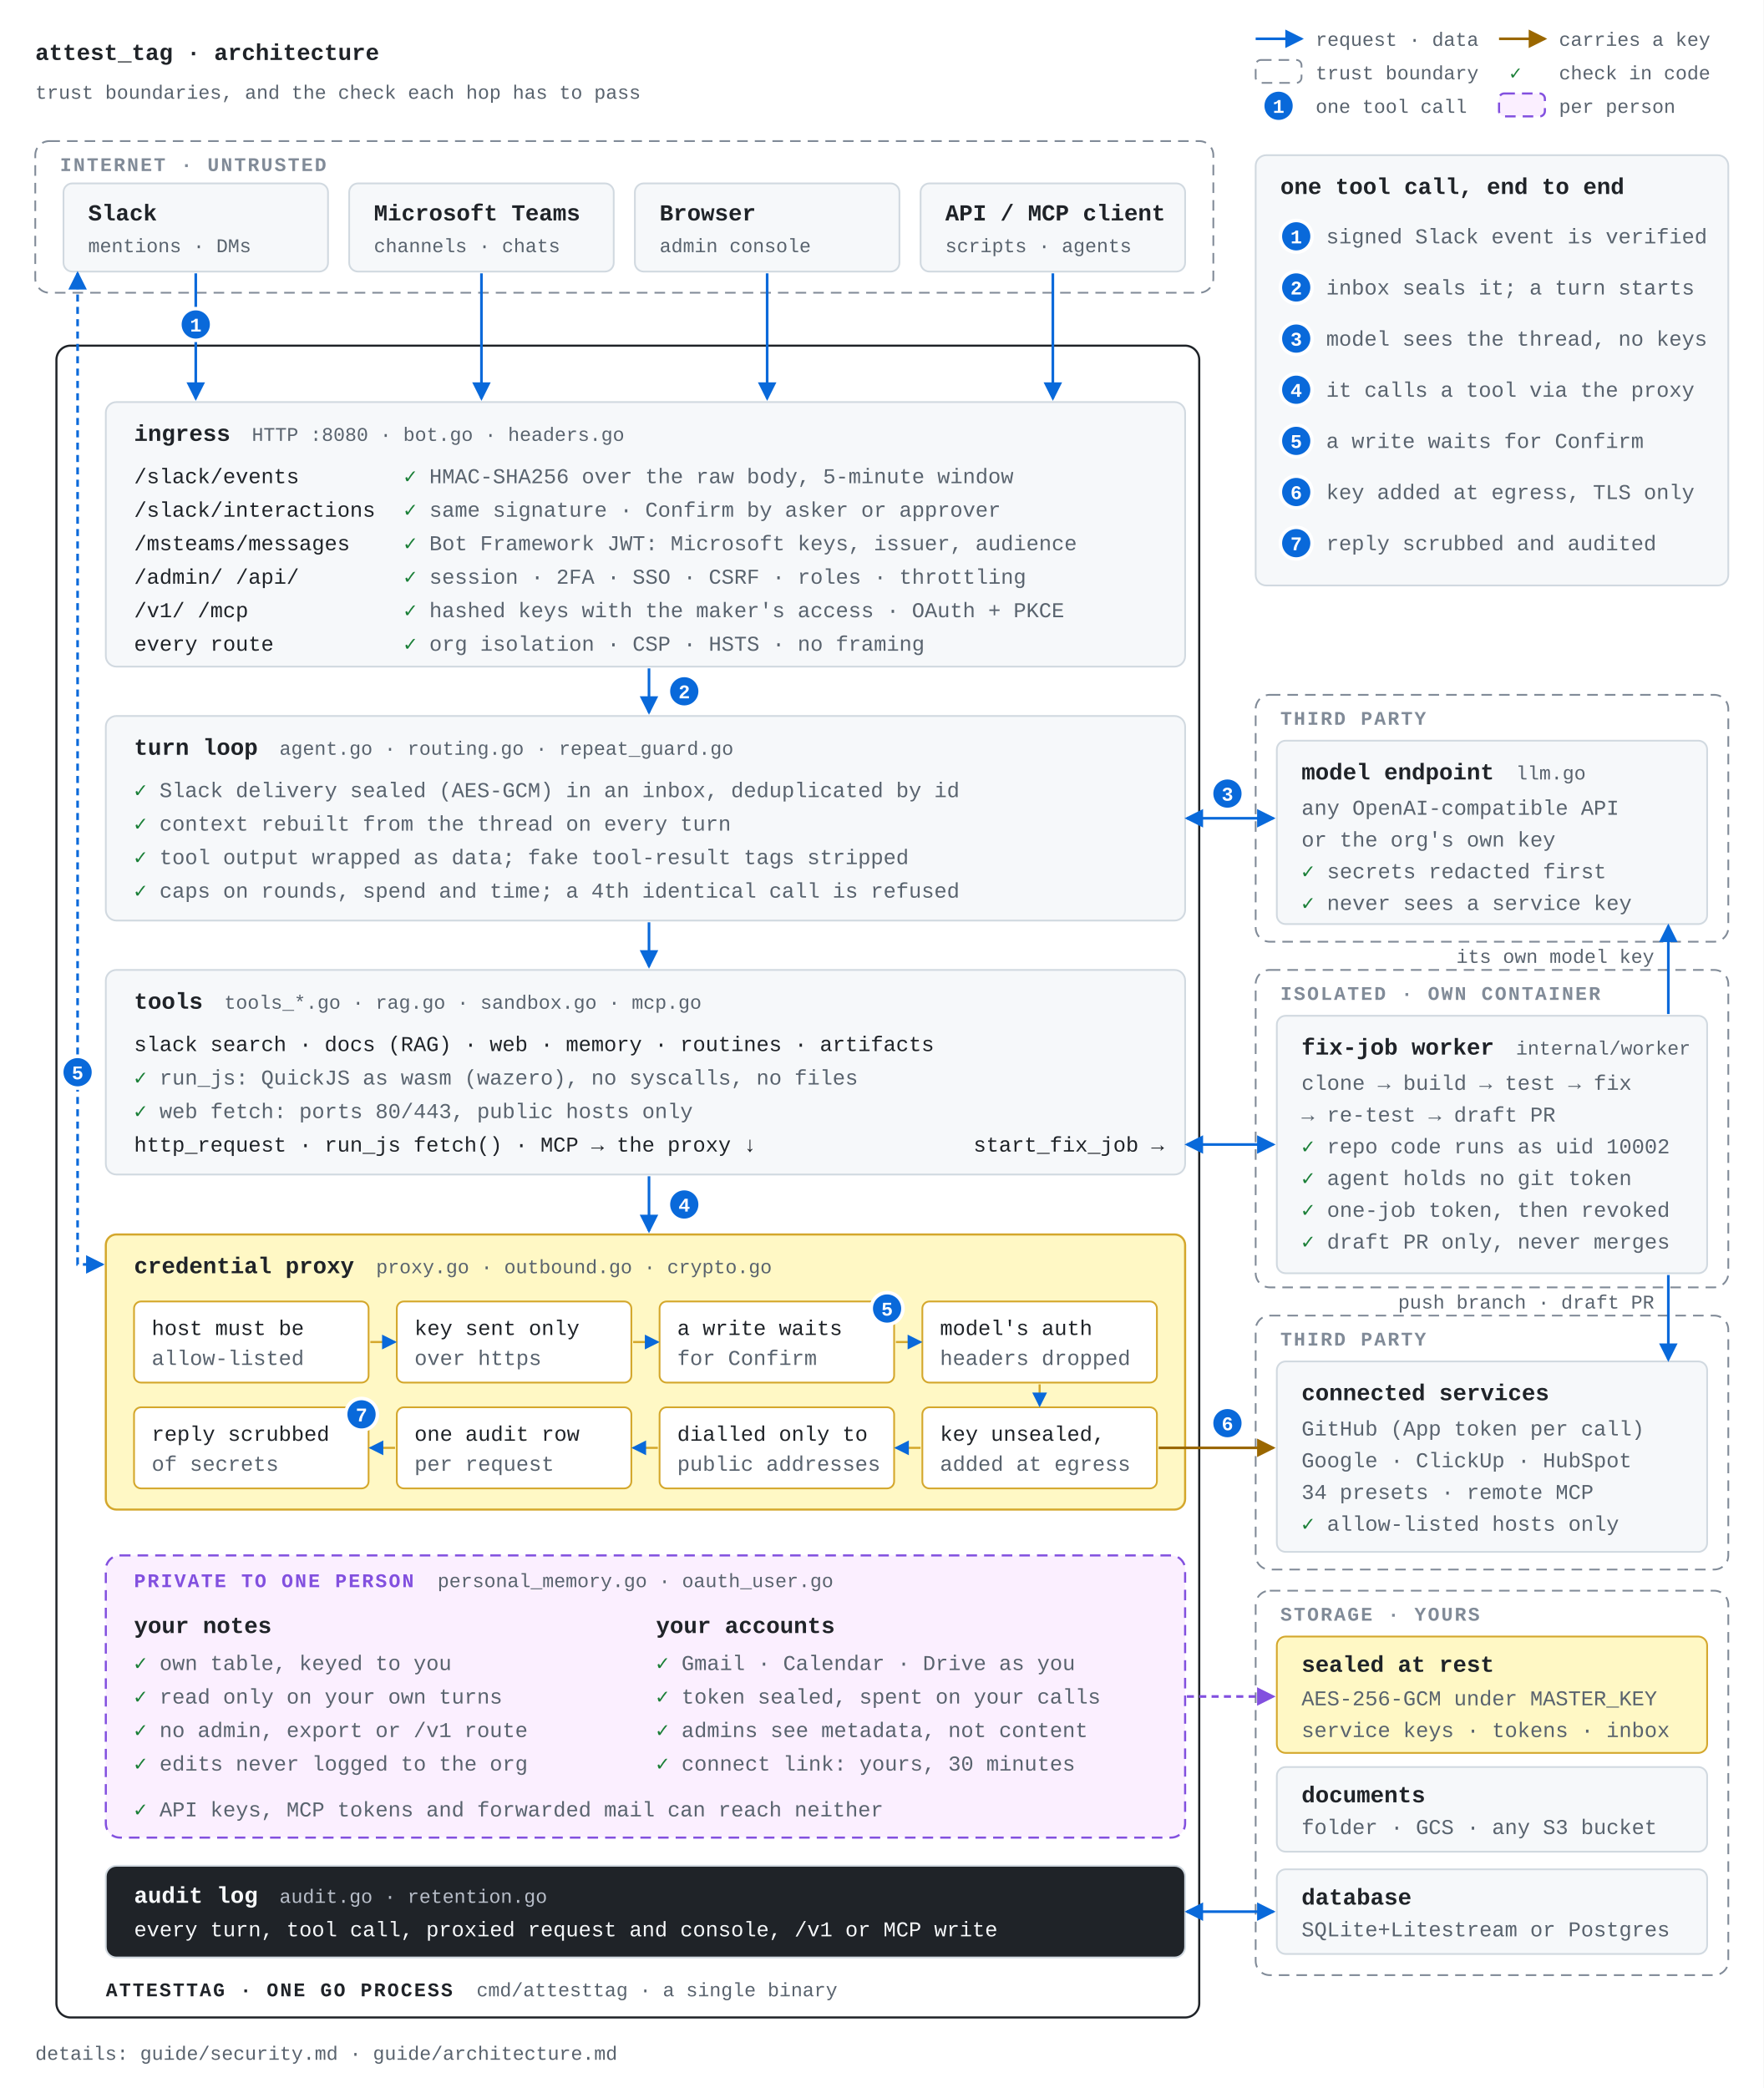
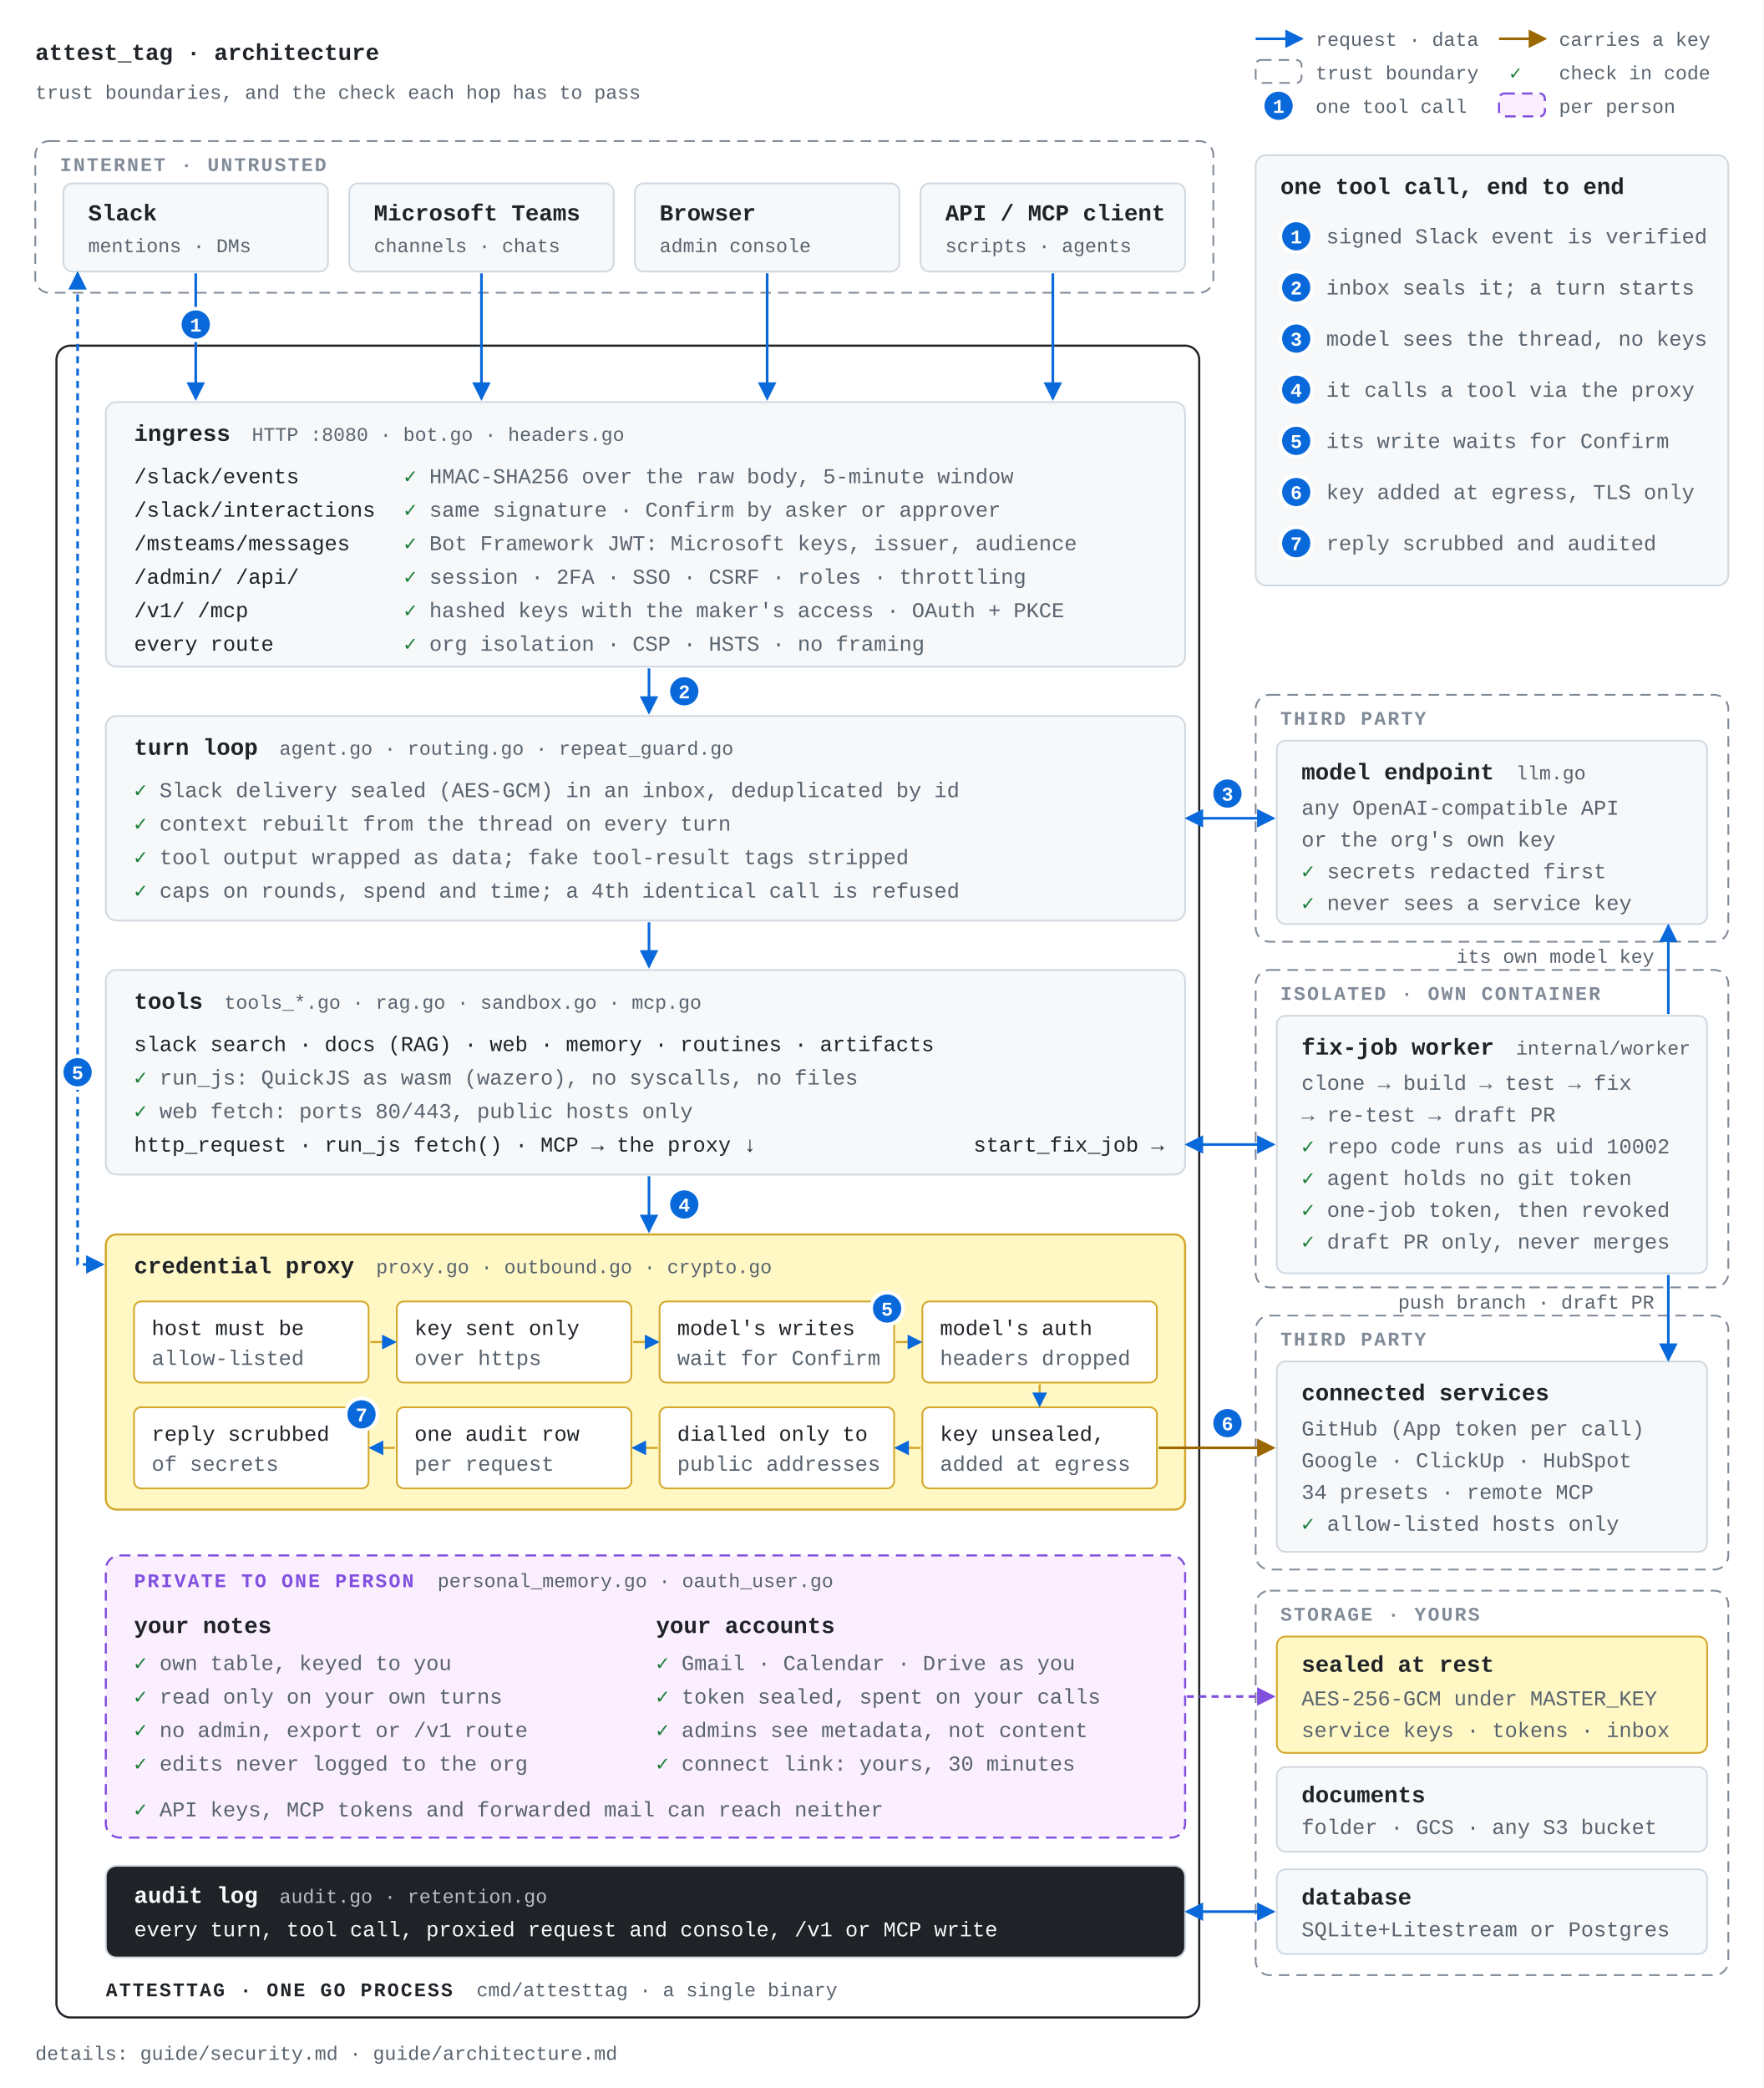
<svg xmlns="http://www.w3.org/2000/svg" viewBox="0 0 1000 1184" width="1000" height="1184" role="img" aria-labelledby="t d">
  <style>
    text{font-family:ui-monospace,SFMono-Regular,'SF Mono',Menlo,Consolas,'Liberation Mono',monospace;font-size:12px;fill:#59636e}
    .h{fill:#1f2328;font-weight:700;font-size:13px}
    .ink{fill:#1f2328}
    .f{font-size:11px;fill:#59636e}
    .ok{fill:#1a7f37}
    .zl{font-size:11px;font-weight:700;letter-spacing:1px;fill:#818b98}
    .pl{font-size:11px;font-weight:700;letter-spacing:1px;fill:#8250df}
    .pl2{font-size:11px;font-weight:700;letter-spacing:1px;fill:#1f2328}
    .sh{fill:#f6f8fa;font-weight:700;font-size:13px}
    .sm{fill:#b7bdc8;font-size:11px}
    .sb{fill:#f6f8fa}
    .bdgt{fill:#ffffff;font-size:11px;font-weight:700}
    .bdg{fill:#0969da;stroke:#ffffff;stroke-width:2}
    .bx{fill:#f6f8fa;stroke:#d1d9e0;stroke-width:1}
    .lay{fill:#f6f8fa;stroke:#d1d9e0;stroke-width:1}
    .kly{fill:#fff8c5;stroke:#d4a72c;stroke-width:1.2}
    .kbx{fill:#fff8c5;stroke:#d4a72c;stroke-width:1}
    .st{fill:#ffffff;stroke:#d4a72c;stroke-width:1}
    .strip{fill:#1f2328;stroke:#d1d9e0;stroke-width:1}
    .zb{fill:none;stroke:#818b98;stroke-width:1;stroke-dasharray:6 4}
    .pz{fill:#fbefff;stroke:#8250df;stroke-width:1.2;stroke-dasharray:6 4}
    .proc{fill:none;stroke:#1f2328;stroke-width:1.2}
    .l,.ls,.lc{stroke:#0969da;stroke-width:1.5;fill:none}
    .ls{stroke:#d4a72c;stroke-width:1.2}
    .lk{stroke:#9a6700;stroke-width:1.5;fill:none}
    .lp{stroke:#8250df;stroke-width:1.5;fill:none}
    .me{fill:#0969da} .mk{fill:#9a6700} .mp{fill:#8250df}
  </style>
  <defs>
    <marker id="e" viewBox="0 0 8 8" refX="7" refY="4" markerWidth="7" markerHeight="7" orient="auto-start-reverse">
      <path d="M0 0L8 4L0 8z" class="me" />
    </marker>
    <marker id="k" viewBox="0 0 8 8" refX="7" refY="4" markerWidth="7" markerHeight="7" orient="auto-start-reverse">
      <path d="M0 0L8 4L0 8z" class="mk" />
    </marker>
    <marker id="p" viewBox="0 0 8 8" refX="7" refY="4" markerWidth="7" markerHeight="7" orient="auto-start-reverse">
      <path d="M0 0L8 4L0 8z" class="mp" />
    </marker>
  </defs>
  <rect width="1000" height="1184" fill="#ffffff" />
  <rect x="32" y="196" width="648" height="948" rx="8" class="proc" />
  <text x="60" y="1132" class="pl2">ATTESTTAG · ONE GO PROCESS</text>
  <text x="270.201" y="1132" class="f">cmd/attesttag · a single binary</text>
  <text x="20" y="34" class="h">attest_tag · architecture</text>
  <text x="20" y="56" class="f">trust boundaries, and the check each hop has to pass</text>
  <path d="M712 22H738" class="l" marker-end="url(#e)" />
  <text x="746" y="26" class="f">request · data</text>
  <path d="M850 22H876" class="lk" marker-end="url(#k)" />
  <text x="884" y="26" class="f">carries a key</text>
  <rect x="712" y="34" width="26" height="13" rx="3" class="zb" />
  <text x="746" y="45" class="f">trust boundary</text>
  <text x="856" y="45" class="f">
    <tspan class="ok">✓</tspan>
  </text>
  <text x="884" y="45" class="f">check in code</text>
  <circle cx="725" cy="60" r="9" class="bdg" />
  <text x="725" y="64" class="bdgt" text-anchor="middle">1</text>
  <text x="746" y="64" class="f">one tool call</text>
  <rect x="850" y="53" width="26" height="13" rx="3" class="pz" />
  <text x="884" y="64" class="f">per person</text>
  <rect x="20" y="80" width="668" height="86" rx="8" class="zb" />
  <text x="34" y="97" class="zl">INTERNET · UNTRUSTED</text>
  <rect x="36" y="104" width="150" height="50" rx="5" class="bx" />
  <text x="50" y="125" class="h">Slack</text>
  <text x="50" y="143" class="f">mentions · DMs</text>
  <rect x="198" y="104" width="150" height="50" rx="5" class="bx" />
  <text x="212" y="125" class="h">Microsoft Teams</text>
  <text x="212" y="143" class="f">channels · chats</text>
  <rect x="360" y="104" width="150" height="50" rx="5" class="bx" />
  <text x="374" y="125" class="h">Browser</text>
  <text x="374" y="143" class="f">admin console</text>
  <rect x="522" y="104" width="150" height="50" rx="5" class="bx" />
  <text x="536" y="125" class="h">API / MCP client</text>
  <text x="536" y="143" class="f">scripts · agents</text>
  <rect x="60" y="228" width="612" height="150" rx="6" class="lay" />
  <text x="76" y="250" class="h">ingress</text>
  <text x="142.791" y="250" class="f">HTTP :8080 · bot.go · headers.go</text>
  <text x="76" y="274" class="ink">/slack/events</text>
  <text x="229" y="274" class="b">
    <tspan class="ok">✓</tspan> HMAC-SHA256 over the raw body, 5-minute window</text>
  <text x="76" y="293" class="ink">/slack/interactions</text>
  <text x="229" y="293" class="b">
    <tspan class="ok">✓</tspan> same signature · Confirm by asker or approver</text>
  <text x="76" y="312" class="ink">/msteams/messages</text>
  <text x="229" y="312" class="b">
    <tspan class="ok">✓</tspan> Bot Framework JWT: Microsoft keys, issuer, audience</text>
  <text x="76" y="331" class="ink">/admin/  /api/</text>
  <text x="229" y="331" class="b">
    <tspan class="ok">✓</tspan> session · 2FA · SSO · CSRF · roles · throttling</text>
  <text x="76" y="350" class="ink">/v1/  /mcp</text>
  <text x="229" y="350" class="b">
    <tspan class="ok">✓</tspan> hashed keys with the maker's access · OAuth + PKCE</text>
  <text x="76" y="369" class="ink">every route</text>
  <text x="229" y="369" class="b">
    <tspan class="ok">✓</tspan> org isolation · CSP · HSTS · no framing</text>
  <rect x="60" y="406" width="612" height="116" rx="6" class="lay" />
  <text x="76" y="428" class="h">turn loop</text>
  <text x="158.446" y="428" class="f">agent.go · routing.go · repeat_guard.go</text>
  <text x="76" y="452" class="b">
    <tspan class="ok">✓</tspan> Slack delivery sealed (AES-GCM) in an inbox, deduplicated by id</text>
  <text x="76" y="471" class="b">
    <tspan class="ok">✓</tspan> context rebuilt from the thread on every turn</text>
  <text x="76" y="490" class="b">
    <tspan class="ok">✓</tspan> tool output wrapped as data; fake tool-result tags stripped</text>
  <text x="76" y="509" class="b">
    <tspan class="ok">✓</tspan> caps on rounds, spend and time; a 4th identical call is refused</text>
  <rect x="60" y="550" width="612" height="116" rx="6" class="lay" />
  <text x="76" y="572" class="h">tools</text>
  <text x="127.136" y="572" class="f">tools_*.go · rag.go · sandbox.go · mcp.go</text>
  <text x="76" y="596" class="ink">slack search · docs (RAG) · web · memory · routines · artifacts</text>
  <text x="76" y="615" class="b">
    <tspan class="ok">✓</tspan> run_js: QuickJS as wasm (wazero), no syscalls, no files</text>
  <text x="76" y="634" class="b">
    <tspan class="ok">✓</tspan> web fetch: ports 80/443, public hosts only</text>
  <text x="76" y="653" class="ink">http_request · run_js fetch() · MCP → the proxy ↓</text>
  <text x="660" y="653" class="ink" text-anchor="end">start_fix_job →</text>
  <rect x="60" y="700" width="612" height="156" rx="6" class="kly" />
  <text x="76" y="722" class="h">credential proxy</text>
  <text x="213.237" y="722" class="f">proxy.go · outbound.go · crypto.go</text>
  <rect x="76" y="738" width="133" height="46" rx="4" class="st" />
  <text x="86" y="757" class="ink">host must be</text>
  <text x="86" y="774" class="b">allow-listed</text>
  <rect x="225" y="738" width="133" height="46" rx="4" class="st" />
  <text x="235" y="757" class="ink">key sent only</text>
  <text x="235" y="774" class="b">over https</text>
  <rect x="374" y="738" width="133" height="46" rx="4" class="st" />
-   <text x="384" y="757" class="ink">a write waits</text>
-   <text x="384" y="774" class="b">for Confirm</text>
+   <text x="384" y="757" class="ink">model's writes</text>
+   <text x="384" y="774" class="b">wait for Confirm</text>
  <rect x="523" y="738" width="133" height="46" rx="4" class="st" />
  <text x="533" y="757" class="ink">model's auth</text>
  <text x="533" y="774" class="b">headers dropped</text>
  <rect x="523" y="798" width="133" height="46" rx="4" class="st" />
  <text x="533" y="817" class="ink">key unsealed,</text>
  <text x="533" y="834" class="b">added at egress</text>
  <rect x="374" y="798" width="133" height="46" rx="4" class="st" />
  <text x="384" y="817" class="ink">dialled only to</text>
  <text x="384" y="834" class="b">public addresses</text>
  <rect x="225" y="798" width="133" height="46" rx="4" class="st" />
  <text x="235" y="817" class="ink">one audit row</text>
  <text x="235" y="834" class="b">per request</text>
  <rect x="76" y="798" width="133" height="46" rx="4" class="st" />
  <text x="86" y="817" class="ink">reply scrubbed</text>
  <text x="86" y="834" class="b">of secrets</text>
  <path d="M210 761.0H224" class="ls" marker-end="url(#e)" />
  <path d="M359 761.0H373" class="ls" marker-end="url(#e)" />
  <path d="M508 761.0H522" class="ls" marker-end="url(#e)" />
  <path d="M589.5 785V797" class="ls" marker-end="url(#e)" />
  <path d="M522 821.0H508" class="ls" marker-end="url(#e)" />
  <path d="M373 821.0H359" class="ls" marker-end="url(#e)" />
  <path d="M224 821.0H210" class="ls" marker-end="url(#e)" />
  <circle cx="503" cy="742" r="9" class="bdg" />
  <text x="503" y="746" class="bdgt" text-anchor="middle">5</text>
  <circle cx="205" cy="802" r="9" class="bdg" />
  <text x="205" y="806" class="bdgt" text-anchor="middle">7</text>
  <rect x="60" y="882" width="612" height="160" rx="8" class="pz" />
  <text x="76" y="900" class="pl">PRIVATE TO ONE PERSON</text>
  <text x="248.085" y="900" class="f">personal_memory.go · oauth_user.go</text>
  <text x="76" y="926" class="h">your notes</text>
  <text x="372" y="926" class="h">your accounts</text>
  <text x="76" y="947" class="b">
    <tspan class="ok">✓</tspan> own table, keyed to you</text>
  <text x="76" y="966" class="b">
    <tspan class="ok">✓</tspan> read only on your own turns</text>
  <text x="76" y="985" class="b">
    <tspan class="ok">✓</tspan> no admin, export or /v1 route</text>
  <text x="76" y="1004" class="b">
    <tspan class="ok">✓</tspan> edits never logged to the org</text>
  <text x="372" y="947" class="b">
    <tspan class="ok">✓</tspan> Gmail · Calendar · Drive as you</text>
  <text x="372" y="966" class="b">
    <tspan class="ok">✓</tspan> token sealed, spent on your calls</text>
  <text x="372" y="985" class="b">
    <tspan class="ok">✓</tspan> admins see metadata, not content</text>
  <text x="372" y="1004" class="b">
    <tspan class="ok">✓</tspan> connect link: yours, 30 minutes</text>
  <text x="76" y="1030" class="b">
    <tspan class="ok">✓</tspan> API keys, MCP tokens and forwarded mail can reach neither</text>
  <rect x="60" y="1058" width="612" height="52" rx="6" class="strip" />
  <text x="76" y="1079" class="sh">audit log</text>
  <text x="158.446" y="1079" class="sm">audit.go · retention.go</text>
  <text x="76" y="1098" class="sb">every turn, tool call, proxied request and console, /v1 or MCP write</text>
  <path d="M111 155V226" class="l" marker-end="url(#e)" />
  <path d="M273 155V226" class="l" marker-end="url(#e)" />
  <path d="M435 155V226" class="l" marker-end="url(#e)" />
  <path d="M597 155V226" class="l" marker-end="url(#e)" />
  <circle cx="111" cy="184" r="9" class="bdg" />
  <text x="111" y="188" class="bdgt" text-anchor="middle">1</text>
  <path d="M368 379V404" class="l" marker-end="url(#e)" />
  <circle cx="388" cy="392.0" r="9" class="bdg" />
  <text x="388" y="396.0" class="bdgt" text-anchor="middle">2</text>
  <path d="M368 523V548" class="l" marker-end="url(#e)" />
  <path d="M368 667V698" class="l" marker-end="url(#e)" />
  <circle cx="388" cy="683.0" r="9" class="bdg" />
  <text x="388" y="687.0" class="bdgt" text-anchor="middle">4</text>
  <path d="M58 717H44V155" class="lc" marker-start="url(#e)" marker-end="url(#e)" stroke-dasharray="4 3" />
  <circle cx="44" cy="608.0" r="9" class="bdg" />
  <text x="44" y="612.0" class="bdgt" text-anchor="middle">5</text>
  <rect x="712" y="88" width="268" height="244" rx="6" class="bx" />
  <text x="726" y="110" class="h">one tool call, end to end</text>
  <circle cx="735" cy="134" r="9" class="bdg" />
  <text x="735" y="138" class="bdgt" text-anchor="middle">1</text>
  <text x="752" y="138" class="b">signed Slack event is verified</text>
  <circle cx="735" cy="163" r="9" class="bdg" />
  <text x="735" y="167" class="bdgt" text-anchor="middle">2</text>
  <text x="752" y="167" class="b">inbox seals it; a turn starts</text>
  <circle cx="735" cy="192" r="9" class="bdg" />
  <text x="735" y="196" class="bdgt" text-anchor="middle">3</text>
  <text x="752" y="196" class="b">model sees the thread, no keys</text>
  <circle cx="735" cy="221" r="9" class="bdg" />
  <text x="735" y="225" class="bdgt" text-anchor="middle">4</text>
  <text x="752" y="225" class="b">it calls a tool via the proxy</text>
  <circle cx="735" cy="250" r="9" class="bdg" />
  <text x="735" y="254" class="bdgt" text-anchor="middle">5</text>
-   <text x="752" y="254" class="b">a write waits for Confirm</text>
+   <text x="752" y="254" class="b">its write waits for Confirm</text>
  <circle cx="735" cy="279" r="9" class="bdg" />
  <text x="735" y="283" class="bdgt" text-anchor="middle">6</text>
  <text x="752" y="283" class="b">key added at egress, TLS only</text>
  <circle cx="735" cy="308" r="9" class="bdg" />
  <text x="735" y="312" class="bdgt" text-anchor="middle">7</text>
  <text x="752" y="312" class="b">reply scrubbed and audited</text>
  <rect x="712" y="394" width="268" height="140" rx="8" class="zb" />
  <text x="726" y="411" class="zl">THIRD PARTY</text>
  <rect x="724" y="420" width="244" height="104" rx="5" class="bx" />
  <text x="738" y="442" class="h">model endpoint</text>
  <text x="859.582" y="442" class="f">llm.go</text>
  <text x="738" y="462" class="b">any OpenAI-compatible API</text>
  <text x="738" y="480" class="b">or the org's own key</text>
  <text x="738" y="498" class="b">
    <tspan class="ok">✓</tspan> secrets redacted first</text>
  <text x="738" y="516" class="b">
    <tspan class="ok">✓</tspan> never sees a service key</text>
  <path d="M673 464.0H722" class="l" marker-start="url(#e)" marker-end="url(#e)" />
  <circle cx="696.0" cy="450.0" r="9" class="bdg" />
  <text x="696.0" y="454.0" class="bdgt" text-anchor="middle">3</text>
  <rect x="712" y="550" width="268" height="180" rx="8" class="zb" />
  <text x="726" y="567" class="zl">ISOLATED · OWN CONTAINER</text>
  <rect x="724" y="576" width="244" height="146" rx="5" class="bx" />
  <text x="738" y="598" class="h">fix-job worker</text>
  <text x="859.582" y="598" class="f">internal/worker</text>
  <text x="738" y="618" class="b">clone → build → test → fix</text>
  <text x="738" y="636" class="b">→ re-test → draft PR</text>
  <text x="738" y="654" class="b">
    <tspan class="ok">✓</tspan> repo code runs as uid 10002</text>
  <text x="738" y="672" class="b">
    <tspan class="ok">✓</tspan> agent holds no git token</text>
  <text x="738" y="690" class="b">
    <tspan class="ok">✓</tspan> one-job token, then revoked</text>
  <text x="738" y="708" class="b">
    <tspan class="ok">✓</tspan> draft PR only, never merges</text>
  <path d="M673 649H722" class="l" marker-start="url(#e)" marker-end="url(#e)" />
  <path d="M946 575V525" class="l" marker-end="url(#e)" />
  <text x="938" y="546" class="f" text-anchor="end">its own model key</text>
  <rect x="712" y="746" width="268" height="144" rx="8" class="zb" />
  <text x="726" y="763" class="zl">THIRD PARTY</text>
  <rect x="724" y="772" width="244" height="108" rx="5" class="bx" />
  <text x="738" y="794" class="h">connected services</text>
  <text x="738" y="814" class="b">GitHub (App token per call)</text>
  <text x="738" y="832" class="b">Google · ClickUp · HubSpot</text>
  <text x="738" y="850" class="b">34 presets · remote MCP</text>
  <text x="738" y="868" class="b">
    <tspan class="ok">✓</tspan> allow-listed hosts only</text>
  <path d="M946 723V771" class="l" marker-end="url(#e)" />
  <text x="938" y="742" class="f" text-anchor="end">push branch · draft PR</text>
  <path d="M657 821.0H722" class="lk" marker-end="url(#k)" />
  <circle cx="696.0" cy="807.0" r="9" class="bdg" />
  <text x="696.0" y="811.0" class="bdgt" text-anchor="middle">6</text>
  <rect x="712" y="902" width="268" height="218" rx="8" class="zb" />
  <text x="726" y="919" class="zl">STORAGE · YOURS</text>
  <rect x="724" y="928" width="244" height="66" rx="5" class="kbx" />
  <text x="738" y="948" class="h">sealed at rest</text>
  <text x="738" y="967" class="b">AES-256-GCM under MASTER_KEY</text>
  <text x="738" y="985" class="b">service keys · tokens · inbox</text>
  <rect x="724" y="1002" width="244" height="48" rx="5" class="bx" />
  <text x="738" y="1022" class="h">documents</text>
  <text x="738" y="1040" class="b">folder · GCS · any S3 bucket</text>
  <rect x="724" y="1060" width="244" height="48" rx="5" class="bx" />
  <text x="738" y="1080" class="h">database</text>
  <text x="738" y="1098" class="b">SQLite+Litestream or Postgres</text>
  <path d="M673 962H722" class="lp" marker-end="url(#p)" stroke-dasharray="4 3" />
  <path d="M673 1084.0H722" class="l" marker-start="url(#e)" marker-end="url(#e)" />
  <text x="20" y="1168" class="f">details: guide/security.md · guide/architecture.md</text>
</svg>
